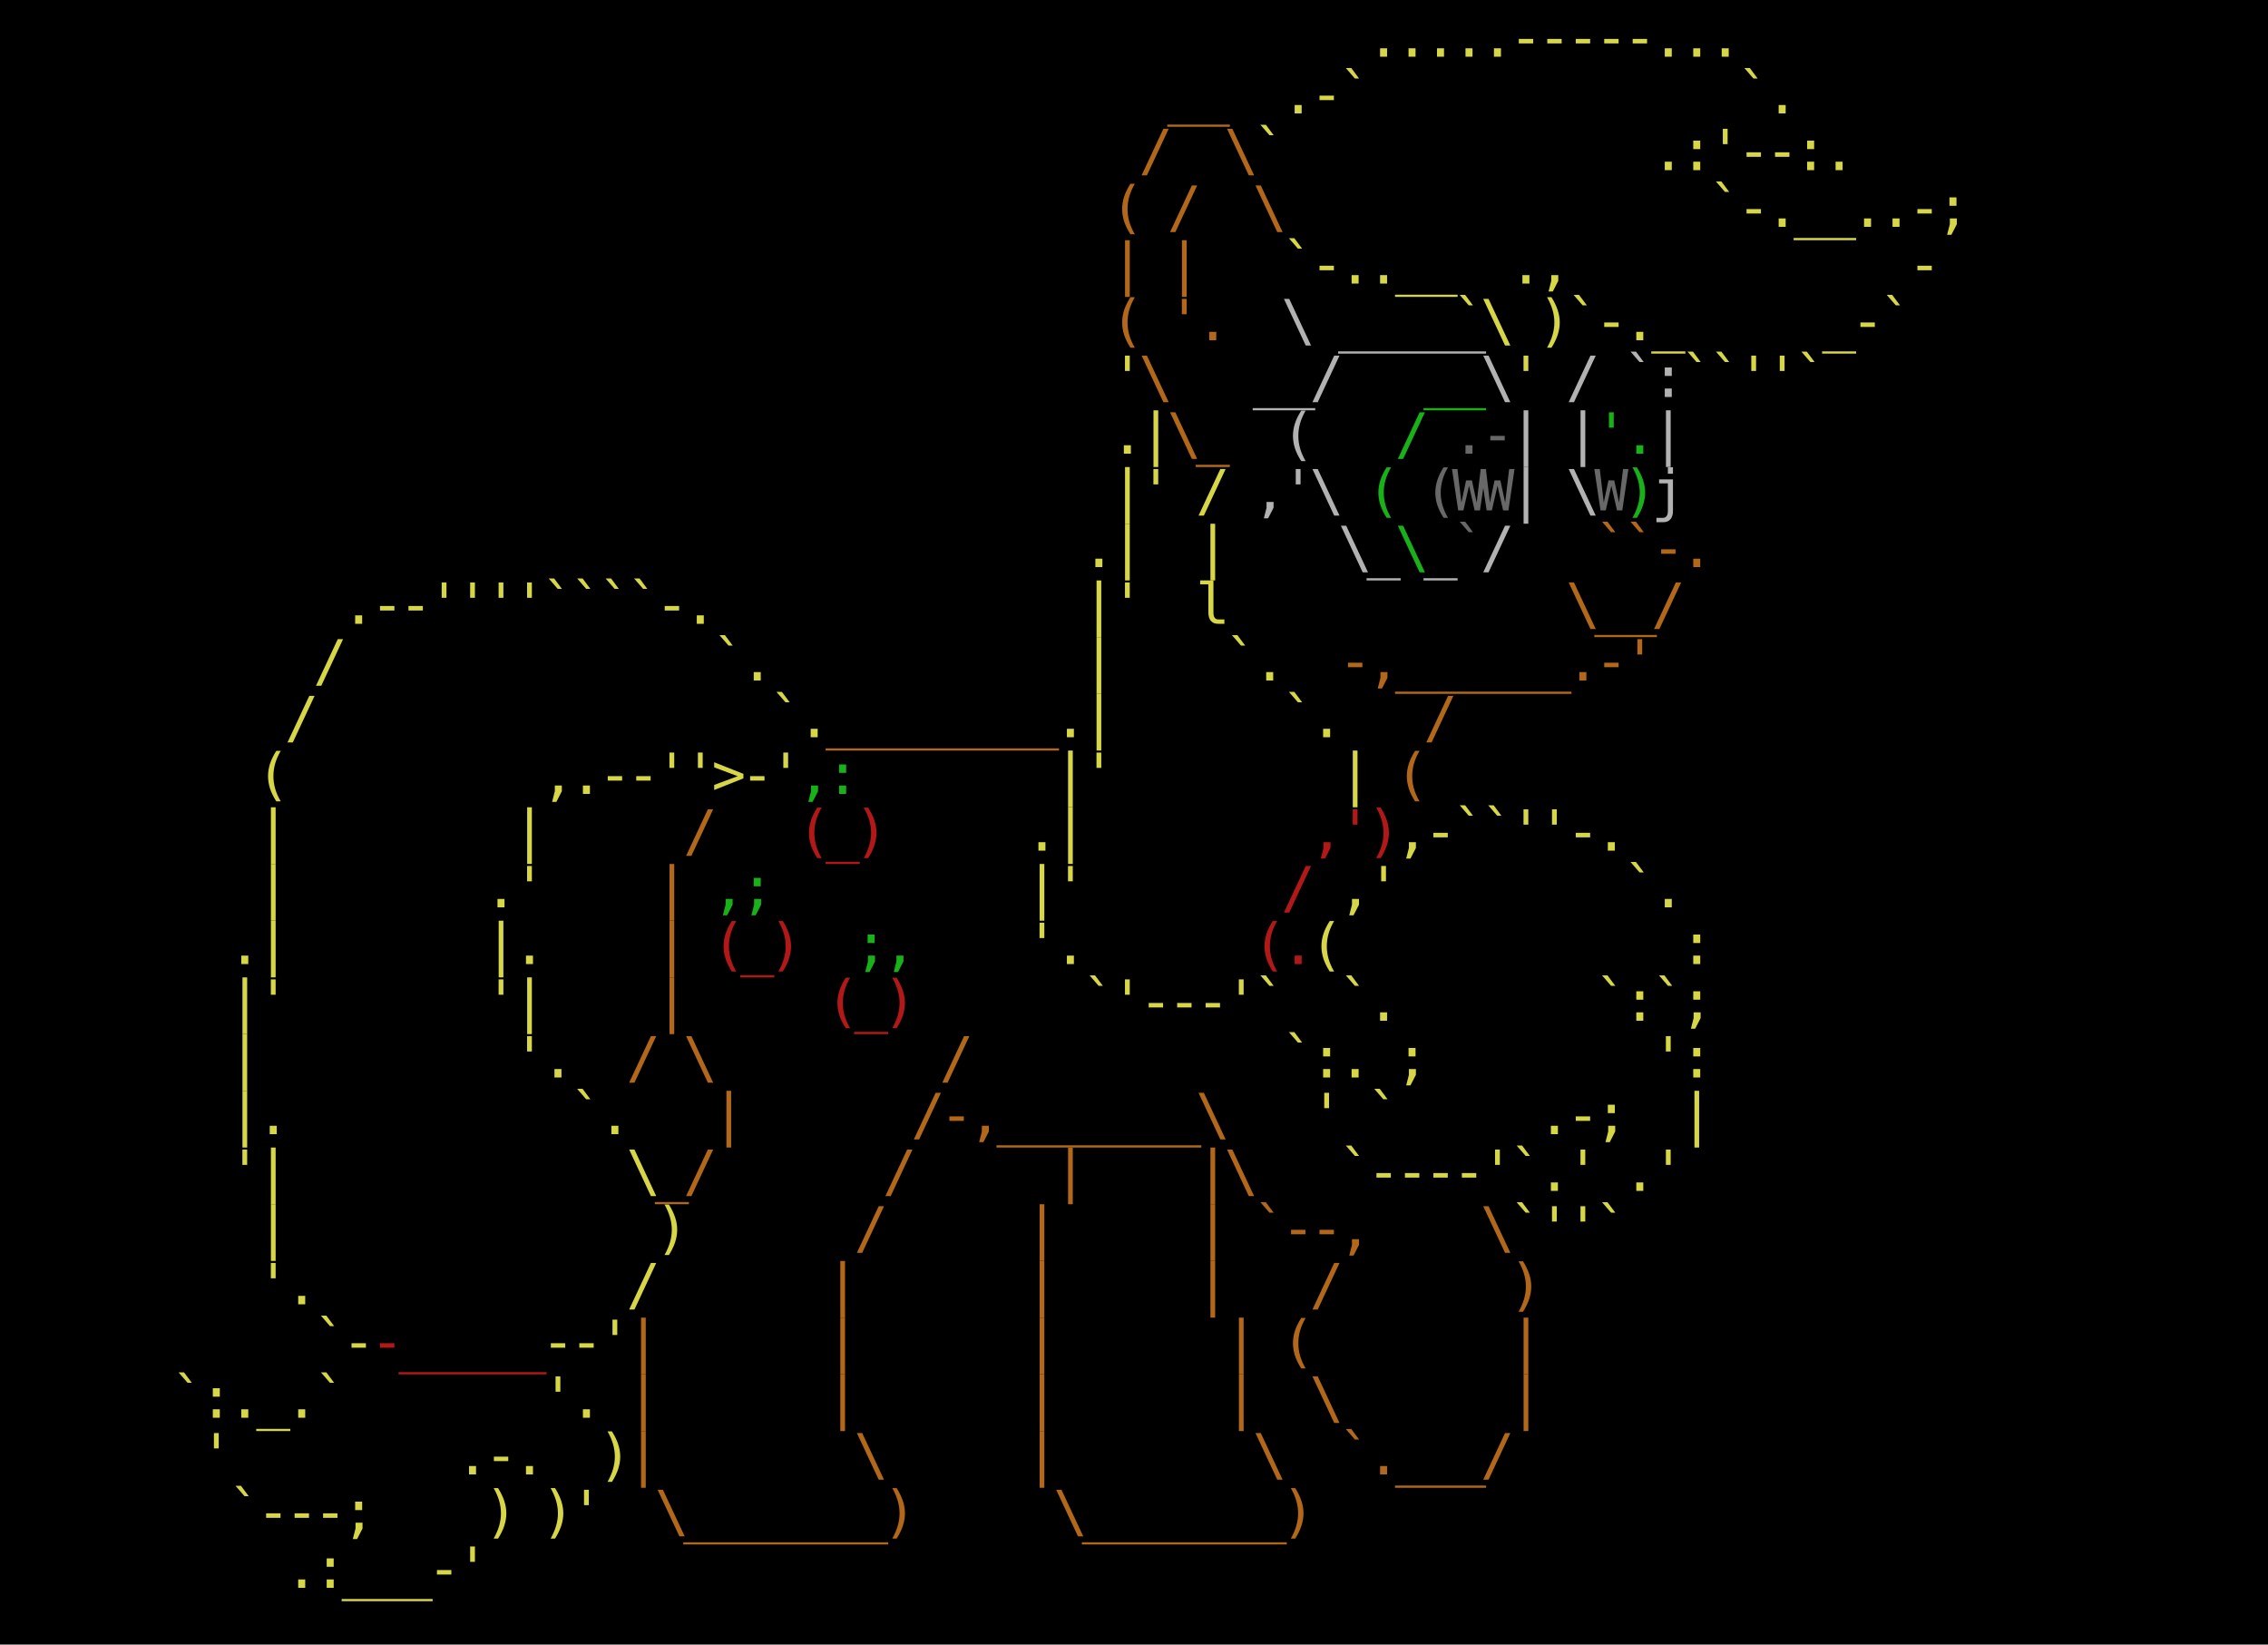
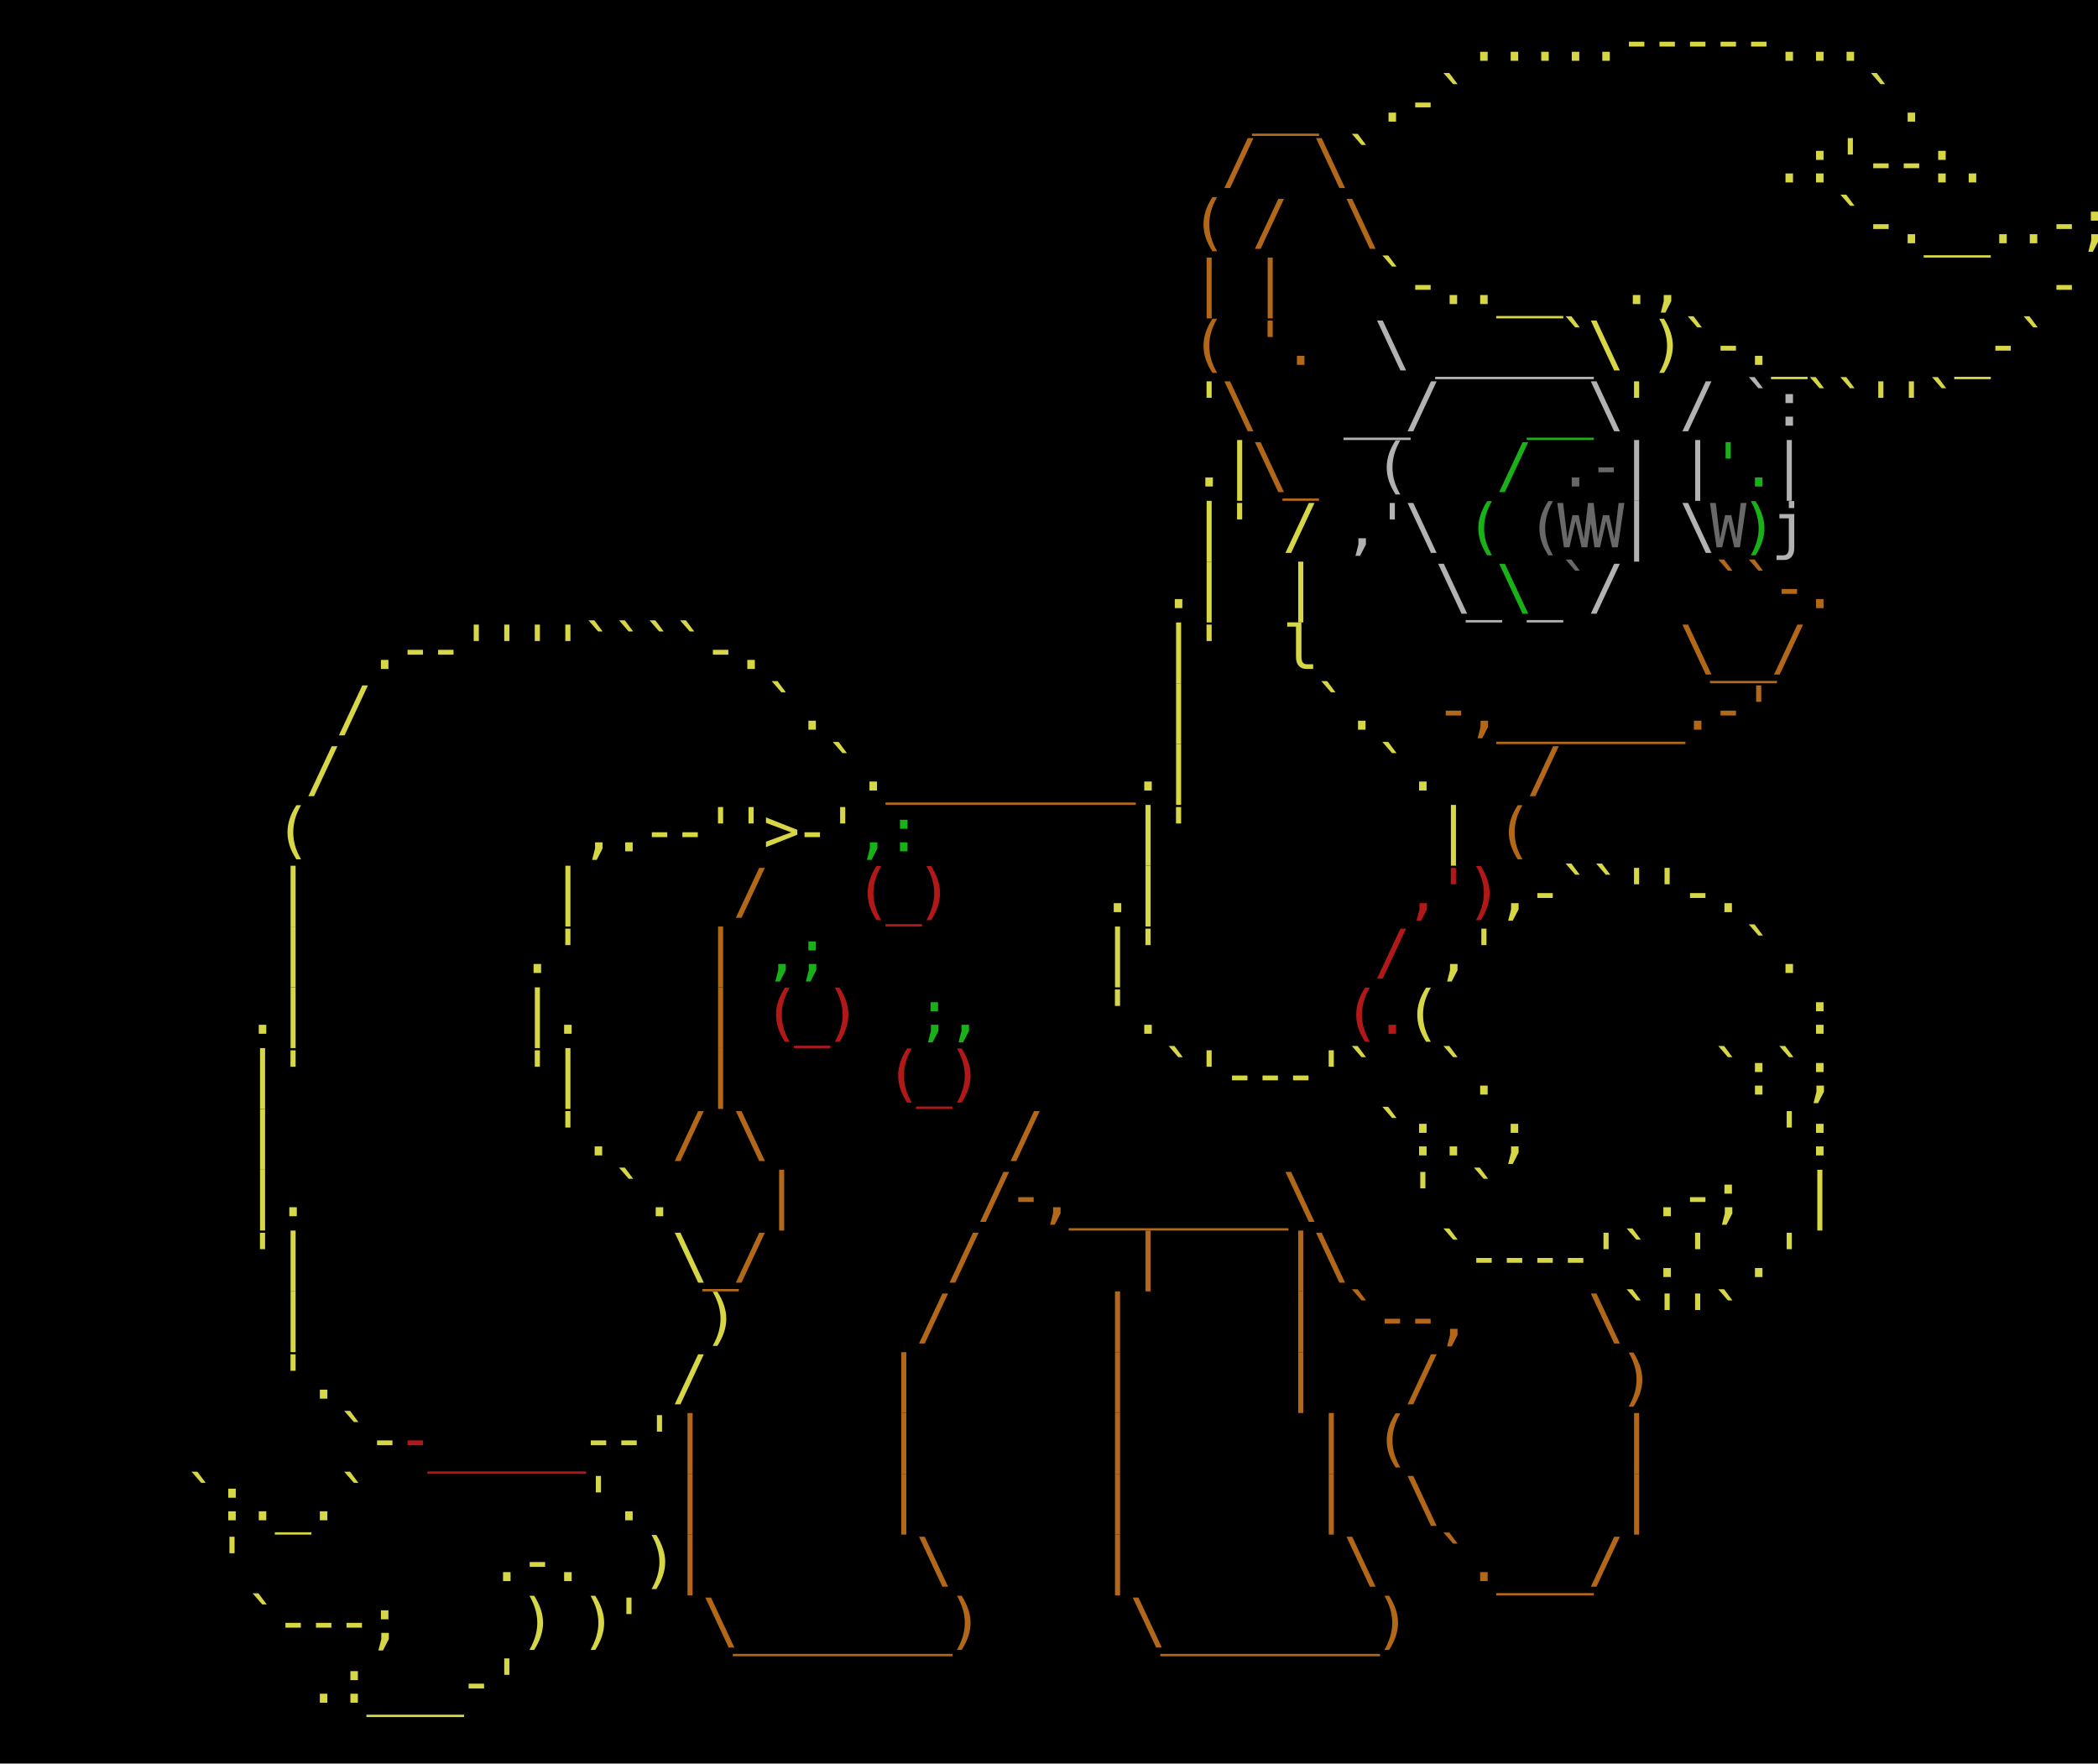
- <svg xmlns="http://www.w3.org/2000/svg" width="480.0" height="348">
-   <rect style="fill:#000000;stroke:none;" width="480.0" height="348" x="0" y="0" />
+ <svg xmlns="http://www.w3.org/2000/svg" width="414.0" height="348">
+   <rect style="fill:#000000;stroke:none;" width="414.0" height="348" x="0" y="0" />
  <text y="0" x="0" style="font-family:monospace;font-size:12px;font-weight:#b2b2b2;fill:white;fill:#686868;letter-spacing:-1.2px" xml:space="preserve">
-     <tspan x="0" y="12">                                                                                </tspan>
-     <tspan x="0" y="24">                                                                                </tspan>
-     <tspan x="0" y="36">                                                                                </tspan>
-     <tspan x="0" y="48">                                                                                </tspan>
-     <tspan x="0" y="60">                                                                                </tspan>
-     <tspan x="0" y="72">                                                                                </tspan>
-     <tspan x="0" y="84">                                                                                </tspan>
-     <tspan x="0" y="96">                                                   .-                           </tspan>
-     <tspan x="0" y="108">                                                  (WW   W                       </tspan>
-     <tspan x="0" y="120">                                                   ` </tspan>
-     <tspan x="0" y="132"> </tspan>
+     <tspan x="0" y="96">                                                   .-</tspan>
+     <tspan x="0" y="108">                                                  (WW   W</tspan>
+     <tspan x="0" y="120">                                                   `</tspan>
  </text>
  <text y="0" x="0" style="font-family:monospace;font-size:12px;font-weight:#b2b2b2;fill:white;fill:#b21818;letter-spacing:-1.2px" xml:space="preserve">
-     <tspan x="0" y="12">                                                </tspan>
-     <tspan x="0" y="24">                                                </tspan>
-     <tspan x="0" y="36">                                                </tspan>
-     <tspan x="0" y="48">                                                </tspan>
-     <tspan x="0" y="60">                                                </tspan>
-     <tspan x="0" y="72">                                                </tspan>
-     <tspan x="0" y="84">                                                </tspan>
-     <tspan x="0" y="96">                                                </tspan>
-     <tspan x="0" y="108">                                                </tspan>
-     <tspan x="0" y="120">                                                </tspan>
-     <tspan x="0" y="132">                                                </tspan>
-     <tspan x="0" y="144">                                                </tspan>
-     <tspan x="0" y="156">                                                </tspan>
-     <tspan x="0" y="168">                                                </tspan>
    <tspan x="0" y="180">                            (_)               ,')</tspan>
-     <tspan x="0" y="192">                                             /  </tspan>
+     <tspan x="0" y="192">                                             /</tspan>
    <tspan x="0" y="204">                         (_)                (.</tspan>
    <tspan x="0" y="216">                             (_)</tspan>
-     <tspan x="0" y="228">                             </tspan>
-     <tspan x="0" y="240">                             </tspan>
-     <tspan x="0" y="252">                             </tspan>
-     <tspan x="0" y="264">                             </tspan>
-     <tspan x="0" y="276">                             </tspan>
-     <tspan x="0" y="288">             -_____          </tspan>
+     <tspan x="0" y="288">             -_____</tspan>
  </text>
  <text y="0" x="0" style="font-family:monospace;font-size:12px;font-weight:#b2b2b2;fill:white;fill:#b2b2b2;letter-spacing:-1.2px" xml:space="preserve">
-     <tspan x="0" y="12">                                                                                </tspan>
-     <tspan x="0" y="24">                                                                                </tspan>
-     <tspan x="0" y="36">                                                                                </tspan>
-     <tspan x="0" y="48">                                                                                </tspan>
-     <tspan x="0" y="60">                                                                                </tspan>
-     <tspan x="0" y="72">                                             \ _____              </tspan>
-     <tspan x="0" y="84">                                            __/     \  / `:      </tspan>
-     <tspan x="0" y="96">                                             (       | |  |                     </tspan>
-     <tspan x="0" y="108">                                            ,'\      | \  j                     </tspan>
-     <tspan x="0" y="120">                                               \_ _ /              </tspan>
+     <tspan x="0" y="72">                                             \ _____</tspan>
+     <tspan x="0" y="84">                                            __/     \  / `:</tspan>
+     <tspan x="0" y="96">                                             (       | |  |</tspan>
+     <tspan x="0" y="108">                                            ,'\      | \  j</tspan>
+     <tspan x="0" y="120">                                               \_ _ /</tspan>
  </text>
  <text y="0" x="0" style="font-family:monospace;font-size:12px;font-weight:#b2b2b2;fill:white;fill:#b26818;letter-spacing:-1.2px" xml:space="preserve">
-     <tspan x="0" y="12">                                                                                </tspan>
-     <tspan x="0" y="24">                                         __                  </tspan>
-     <tspan x="0" y="36">                                        /  \                 </tspan>
-     <tspan x="0" y="48">                                       ( /  \                 </tspan>
-     <tspan x="0" y="60">                                       | |                       </tspan>
-     <tspan x="0" y="72">                                       ( '.                      </tspan>
-     <tspan x="0" y="84">                                        \                        </tspan>
-     <tspan x="0" y="96">                                         \_                                     </tspan>
-     <tspan x="0" y="108">                                                                 </tspan>
-     <tspan x="0" y="120">                                                        ``-.      </tspan>
+     <tspan x="0" y="24">                                         __</tspan>
+     <tspan x="0" y="36">                                        /  \</tspan>
+     <tspan x="0" y="48">                                       ( /  \</tspan>
+     <tspan x="0" y="60">                                       | |</tspan>
+     <tspan x="0" y="72">                                       ( '.</tspan>
+     <tspan x="0" y="84">                                        \</tspan>
+     <tspan x="0" y="96">                                         \_</tspan>
+     <tspan x="0" y="120">                                                        ``-.</tspan>
    <tspan x="0" y="132">                                                       \__/</tspan>
-     <tspan x="0" y="144">                                               -,______.-' </tspan>
+     <tspan x="0" y="144">                                               -,______.-'</tspan>
    <tspan x="0" y="156">                             ________             /</tspan>
    <tspan x="0" y="168">                                                 (</tspan>
-     <tspan x="0" y="180">                        /                                  </tspan>
-     <tspan x="0" y="192">                       |                                    </tspan>
-     <tspan x="0" y="204">                       |                                   </tspan>
-     <tspan x="0" y="216">                       |                                    </tspan>
-     <tspan x="0" y="228">                      / \        /                         </tspan>
+     <tspan x="0" y="180">                        /</tspan>
+     <tspan x="0" y="192">                       |</tspan>
+     <tspan x="0" y="204">                       |</tspan>
+     <tspan x="0" y="216">                       |</tspan>
+     <tspan x="0" y="228">                      / \        /</tspan>
    <tspan x="0" y="240">                         |      /-,_______\</tspan>
-     <tspan x="0" y="252">                       _/      /     |    |\                 </tspan>
-     <tspan x="0" y="264">                              /     |     | `--,    \        </tspan>
-     <tspan x="0" y="276">                             |      |     |   /      )     </tspan>
-     <tspan x="0" y="288">                      |      |      |      | (       |     </tspan>
-     <tspan x="0" y="300">                      |      |      |      |  \      |     </tspan>
-     <tspan x="0" y="312">                      |       \     |       \  `.___/      </tspan>
-     <tspan x="0" y="324">                       \_______)     \_______)             </tspan>
-     <tspan x="0" y="336">                                                            </tspan>
-     <tspan x="0" y="348"> </tspan>
+     <tspan x="0" y="252">                       _/      /     |    |\</tspan>
+     <tspan x="0" y="264">                              /     |     | `--,    \</tspan>
+     <tspan x="0" y="276">                             |      |     |   /      )</tspan>
+     <tspan x="0" y="288">                      |      |      |      | (       |</tspan>
+     <tspan x="0" y="300">                      |      |      |      |  \      |</tspan>
+     <tspan x="0" y="312">                      |       \     |       \  `.___/</tspan>
+     <tspan x="0" y="324">                       \_______)     \_______)</tspan>
  </text>
  <text y="0" x="0" style="font-family:monospace;font-size:12px;font-weight:#b2b2b2;fill:white;fill:#18b218;letter-spacing:-1.2px" xml:space="preserve">
-     <tspan x="0" y="12">                                                                                </tspan>
-     <tspan x="0" y="24">                                                                  </tspan>
-     <tspan x="0" y="36">                                                                  </tspan>
-     <tspan x="0" y="48">                                                                 </tspan>
-     <tspan x="0" y="60">                                                                 </tspan>
-     <tspan x="0" y="72">                                                                 </tspan>
-     <tspan x="0" y="84">                                                  __                 </tspan>
-     <tspan x="0" y="96">                                                 /      '.                      </tspan>
-     <tspan x="0" y="108">                                                (        )       </tspan>
-     <tspan x="0" y="120">                                                 \                 </tspan>
-     <tspan x="0" y="144">                                                 </tspan>
-     <tspan x="0" y="156">                                                 </tspan>
-     <tspan x="0" y="168">                            ,:                   </tspan>
-     <tspan x="0" y="180">                                   </tspan>
+     <tspan x="0" y="84">                                                  __</tspan>
+     <tspan x="0" y="96">                                                 /      '.</tspan>
+     <tspan x="0" y="108">                                                (        )</tspan>
+     <tspan x="0" y="120">                                                 \</tspan>
+     <tspan x="0" y="168">                            ,:</tspan>
    <tspan x="0" y="192">                         ,;</tspan>
    <tspan x="0" y="204">                              ;,</tspan>
  </text>
  <text y="0" x="0" style="font-family:monospace;font-size:12px;font-weight:#b2b2b2;fill:white;fill:#d6d646;letter-spacing:-1.2px" xml:space="preserve">
-     <tspan x="0" y="12">                                                .....-----...           </tspan>
-     <tspan x="0" y="24">                                             .-`             `.         </tspan>
-     <tspan x="0" y="36">                                            `             .:'--:.       </tspan>
+     <tspan x="0" y="12">                                                .....-----...</tspan>
+     <tspan x="0" y="24">                                             .-`             `.</tspan>
+     <tspan x="0" y="36">                                            `             .:'--:.</tspan>
    <tspan x="0" y="48">                                                            `-.__..-;</tspan>
-     <tspan x="0" y="60">                                             `-..__  .,            -  </tspan>
-     <tspan x="0" y="72">                                                   `\ )`-._     _-`  </tspan>
-     <tspan x="0" y="84">                                       '             '     ``''`     </tspan>
-     <tspan x="0" y="96">                                       .|                               </tspan>
-     <tspan x="0" y="108">                                       |' /                             </tspan>
-     <tspan x="0" y="120">                                      .|  |                            </tspan>
-     <tspan x="0" y="132">            .--''''````-.             |'  l                             </tspan>
-     <tspan x="0" y="144">           /             `.           |    `.                           </tspan>
-     <tspan x="0" y="156">          /                `.        .|      `.                         </tspan>
-     <tspan x="0" y="168">         (         ,.--''&gt;-'         |'        |                        </tspan>
-     <tspan x="0" y="180">         |        |                 .|           ,-``''-.              </tspan>
-     <tspan x="0" y="192">         |       .'                 |'         ,'        `.           </tspan>
-     <tspan x="0" y="204">        .|       |.                 '.        (            :          </tspan>
-     <tspan x="0" y="216">        |'       '|                   `'---'`  `.       `:`;          </tspan>
-     <tspan x="0" y="228">        |         '.                         `:. ;        ':           </tspan>
-     <tspan x="0" y="240">        |.          `.                        ' `     .-;  |           </tspan>
+     <tspan x="0" y="60">                                             `-..__  .,            -</tspan>
+     <tspan x="0" y="72">                                                   `\ )`-._     _-`</tspan>
+     <tspan x="0" y="84">                                       '             '     ``''`</tspan>
+     <tspan x="0" y="96">                                       .|</tspan>
+     <tspan x="0" y="108">                                       |' /</tspan>
+     <tspan x="0" y="120">                                      .|  |</tspan>
+     <tspan x="0" y="132">            .--''''````-.             |'  l</tspan>
+     <tspan x="0" y="144">           /             `.           |    `.</tspan>
+     <tspan x="0" y="156">          /                `.        .|      `.</tspan>
+     <tspan x="0" y="168">         (         ,.--''&gt;-'         |'        |</tspan>
+     <tspan x="0" y="180">         |        |                 .|           ,-``''-.</tspan>
+     <tspan x="0" y="192">         |       .'                 |'         ,'        `.</tspan>
+     <tspan x="0" y="204">        .|       |.                 '.        (            :</tspan>
+     <tspan x="0" y="216">        |'       '|                   `'---'`  `.       `:`;</tspan>
+     <tspan x="0" y="228">        |         '.                         `:. ;        ':</tspan>
+     <tspan x="0" y="240">        |.          `.                        ' `     .-;  |</tspan>
    <tspan x="0" y="252">        '|            \                        `----'`.' .'</tspan>
    <tspan x="0" y="264">         |             )                             `''`</tspan>
    <tspan x="0" y="276">         '.           /</tspan>
-     <tspan x="0" y="288">           `-      --' </tspan>
+     <tspan x="0" y="288">           `-      --'</tspan>
    <tspan x="0" y="300">      `:._.`       '.</tspan>
-     <tspan x="0" y="312">       '        .-.  ) </tspan>
-     <tspan x="0" y="324">        `---;    ) )'    </tspan>
-     <tspan x="0" y="336">          .:___-'       </tspan>
-     <tspan x="0" y="348">                       </tspan>
+     <tspan x="0" y="312">       '        .-.  )</tspan>
+     <tspan x="0" y="324">        `---;    ) )'</tspan>
+     <tspan x="0" y="336">          .:___-'</tspan>
  </text>
</svg>
